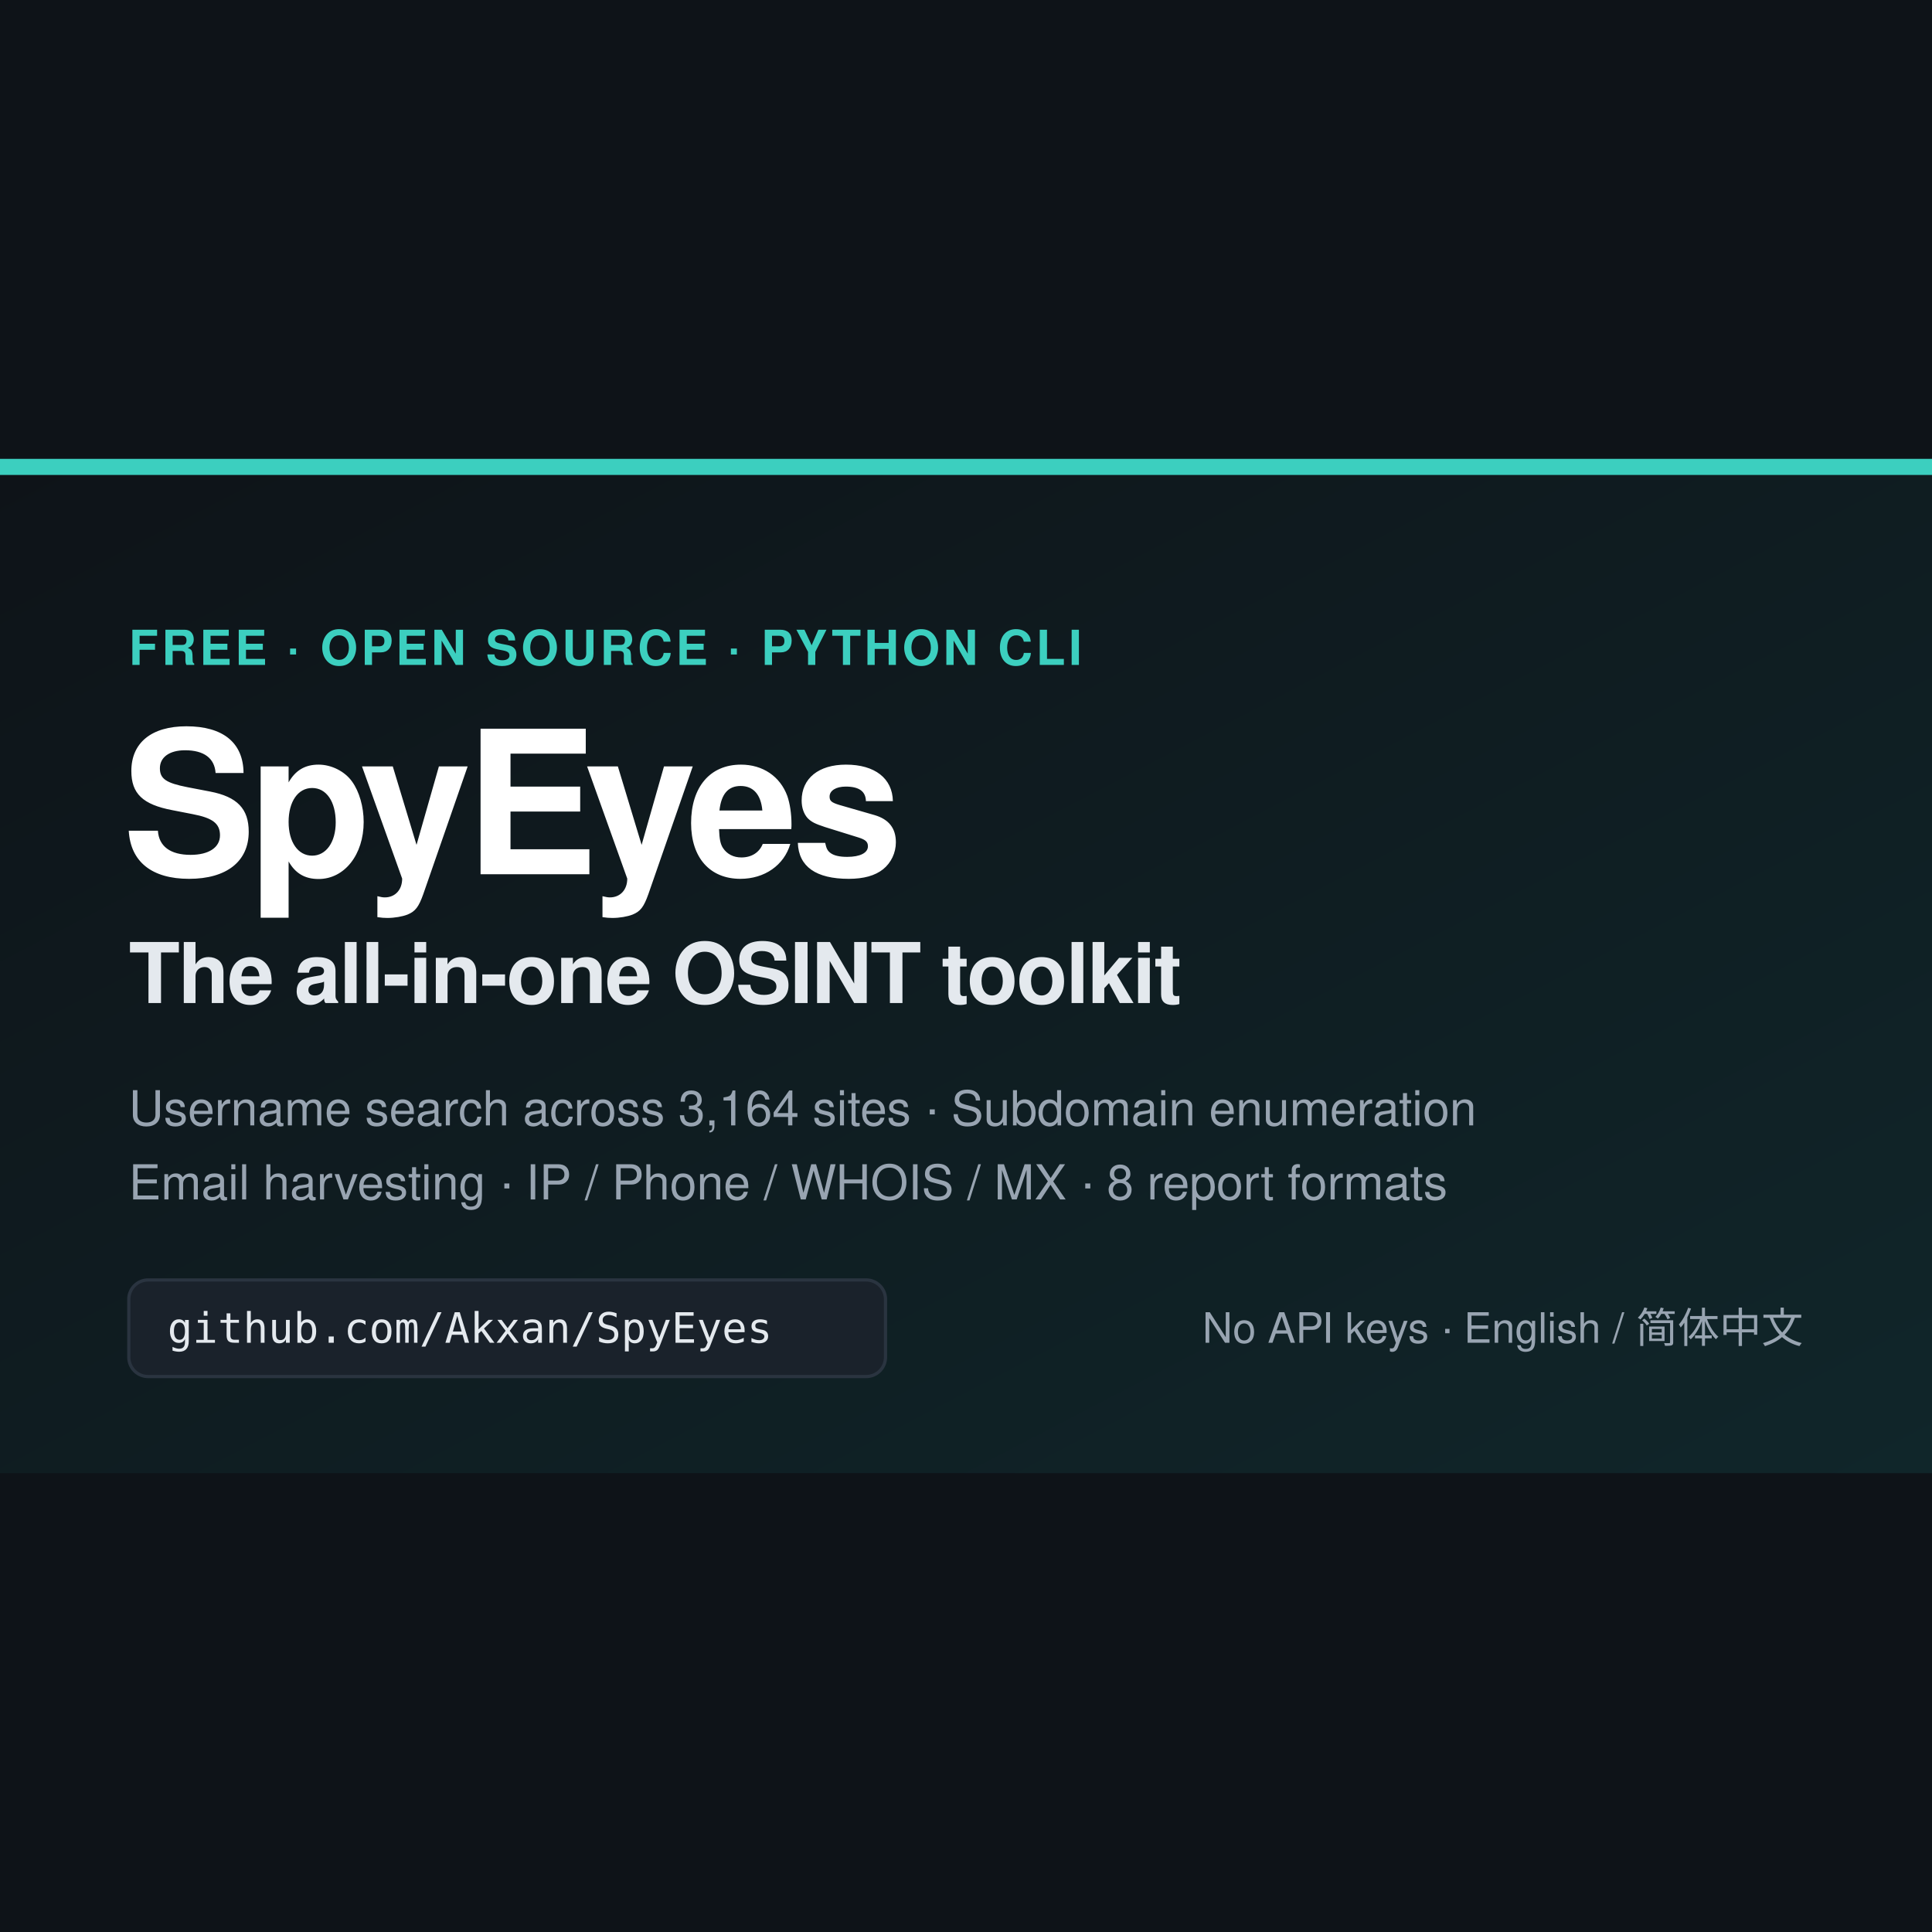
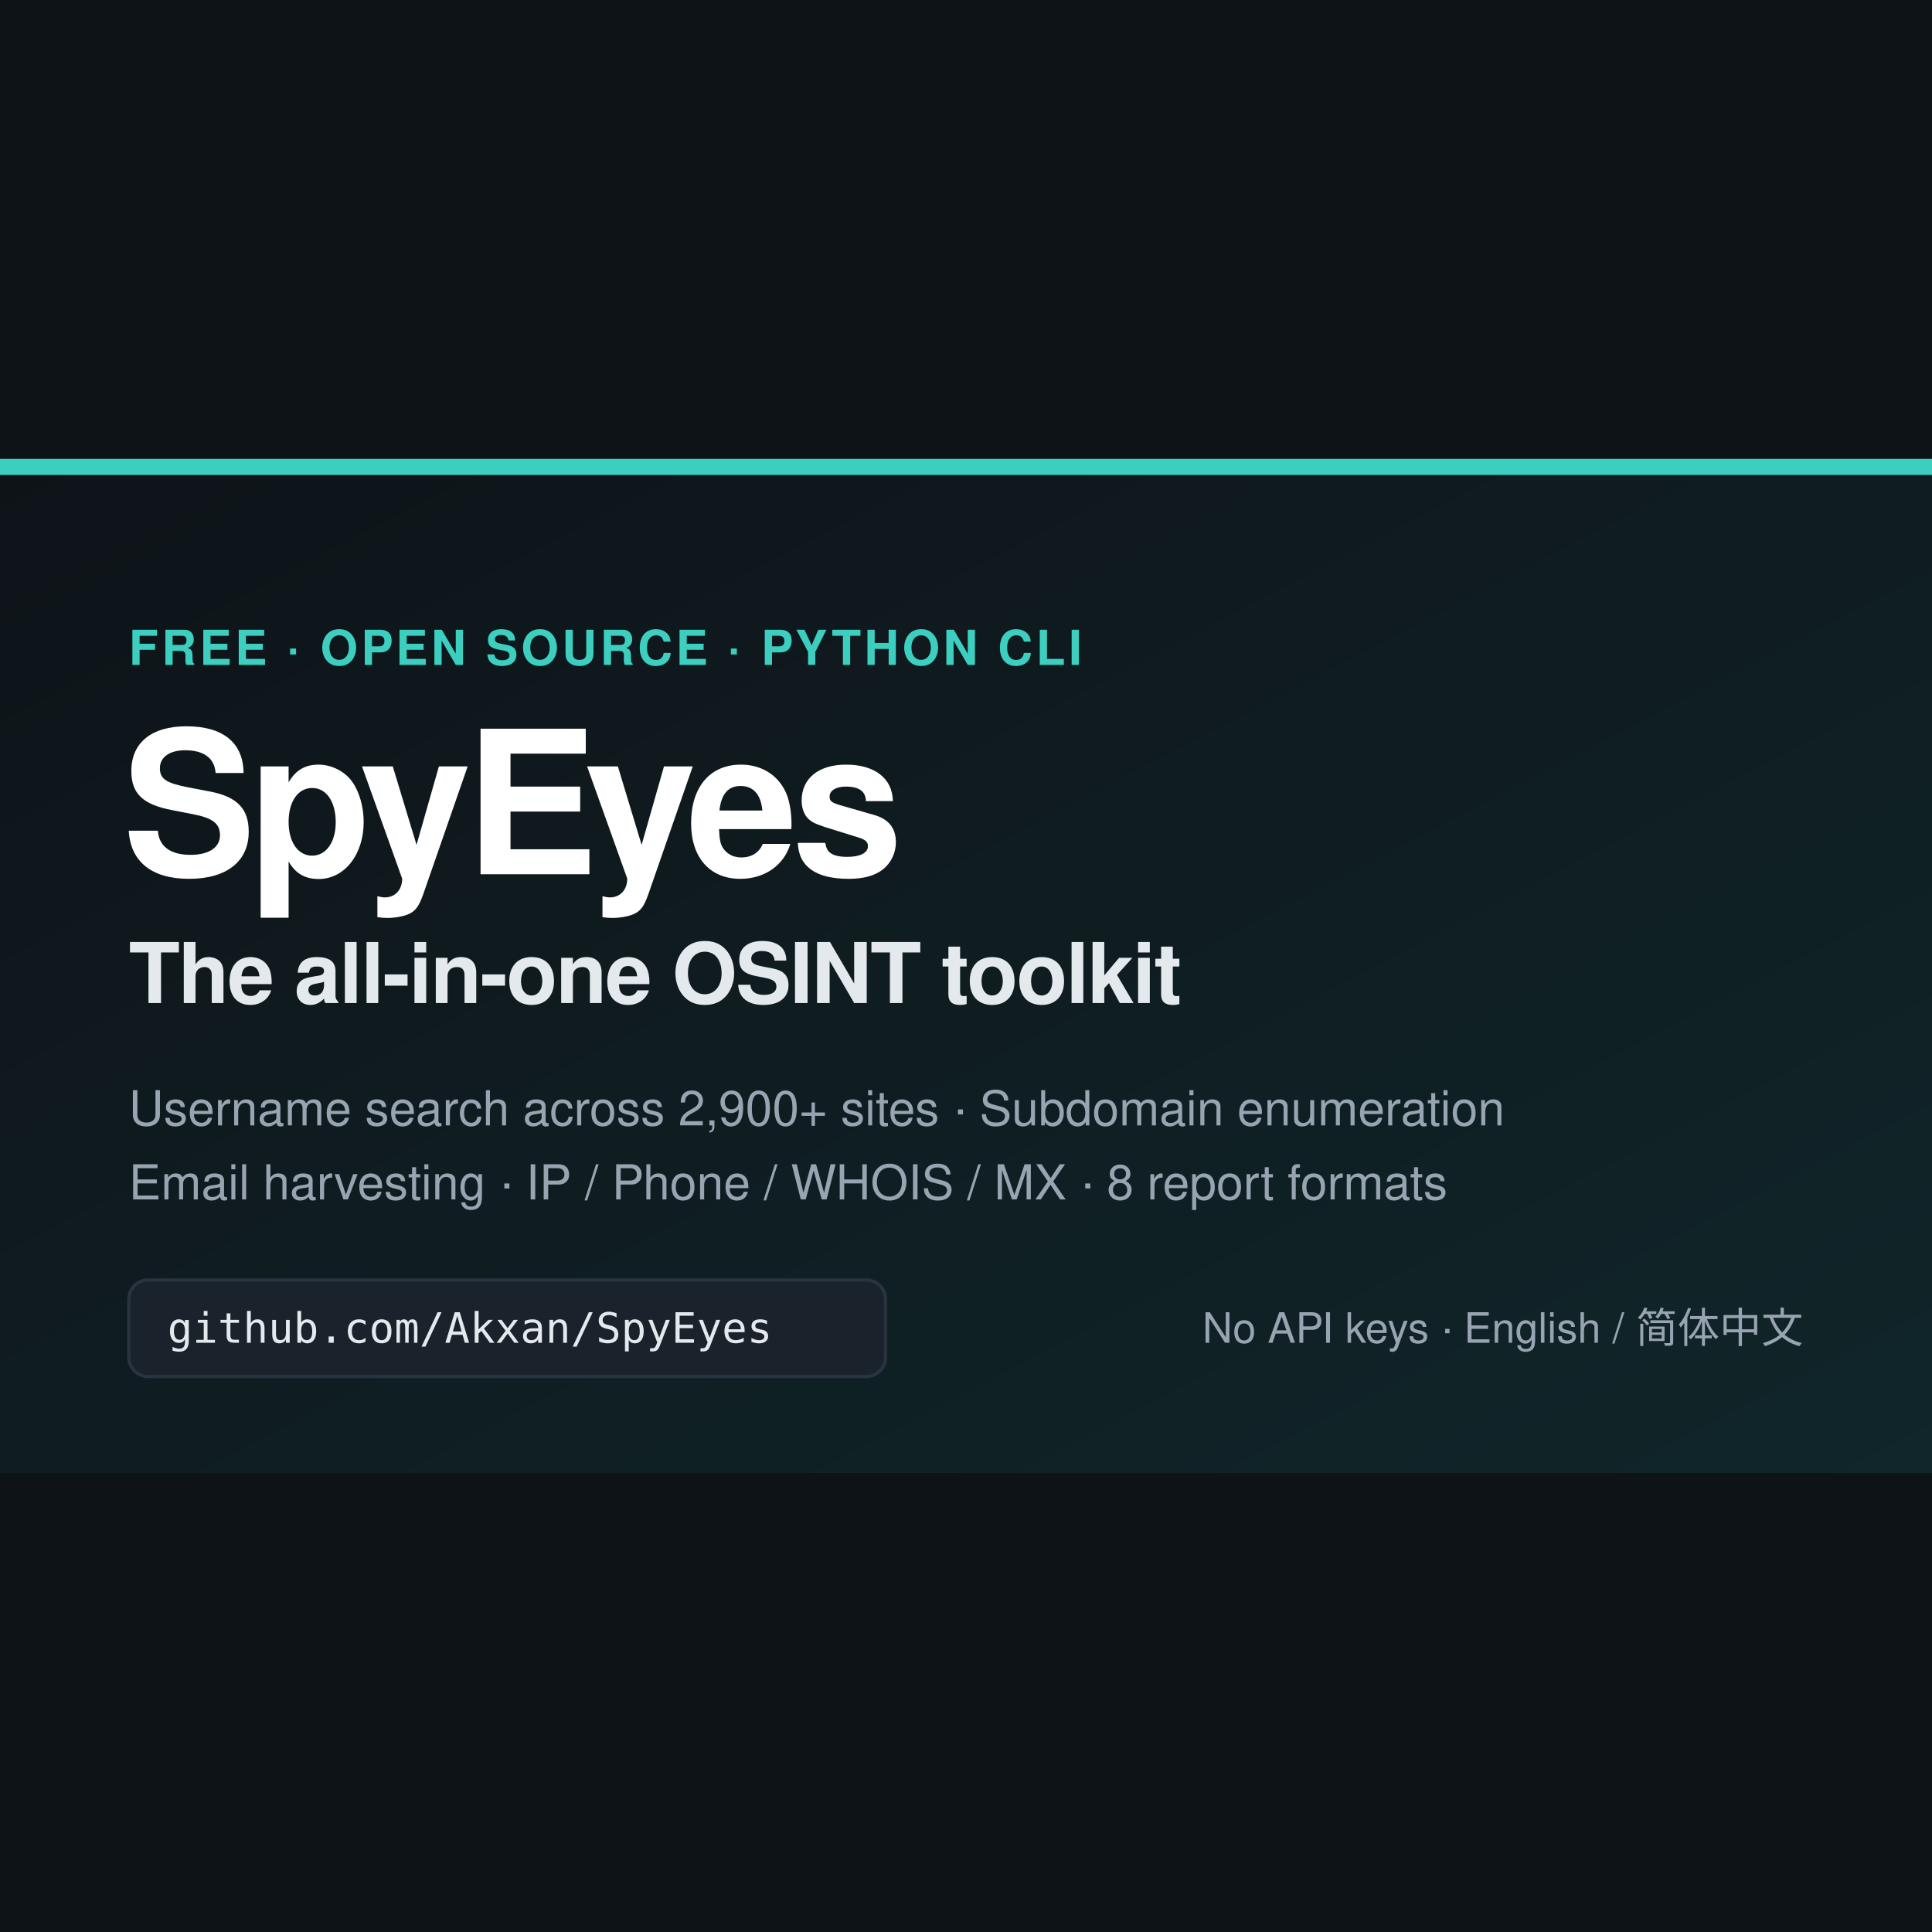
<svg xmlns="http://www.w3.org/2000/svg" width="1200" height="1200" viewBox="0 0 1200 1200">
  <defs>
    <linearGradient id="bg" x1="0" y1="0" x2="1" y2="1">
      <stop offset="0" stop-color="#0e1318" />
      <stop offset="1" stop-color="#10262a" />
    </linearGradient>
  </defs>
  <rect width="1200" height="1200" fill="#0e1318" />
  <g transform="translate(0,285)">
    <rect width="1200" height="630" fill="url(#bg)" />
    <rect x="0" y="0" width="1200" height="10" fill="#3ccfbf" />
    <g font-family="-apple-system, 'Helvetica Neue', Helvetica, Arial, sans-serif">
      <text x="80" y="128" font-size="30" font-weight="600" fill="#3ccfbf" letter-spacing="2">FREE · OPEN SOURCE · PYTHON CLI</text>
      <text x="76" y="258" font-size="124" font-weight="800" fill="#ffffff" letter-spacing="-4">SpyEyes</text>
      <text x="80" y="338" font-size="52" font-weight="600" fill="#e4e9ee" letter-spacing="-1">The all-in-one OSINT toolkit</text>
-       <text x="80" y="414" font-size="30" fill="#98a4b1">Username search across 3,164 sites · Subdomain enumeration</text>
+       <text x="80" y="414" font-size="30" fill="#98a4b1">Username search across 2,900+ sites · Subdomain enumeration</text>
      <text x="80" y="460" font-size="30" fill="#98a4b1">Email harvesting · IP / Phone / WHOIS / MX · 8 report formats</text>
      <rect x="80" y="510" width="470" height="60" rx="12" fill="#1a222b" stroke="#2a3440" stroke-width="2" />
      <text x="104" y="549" font-size="26" fill="#e4e9ee" font-family="Menlo, Monaco, monospace">github.com/Akxan/SpyEyes</text>
      <text x="1120" y="549" font-size="26" fill="#98a4b1" text-anchor="end">No API keys · English / 简体中文</text>
    </g>
  </g>
</svg>
